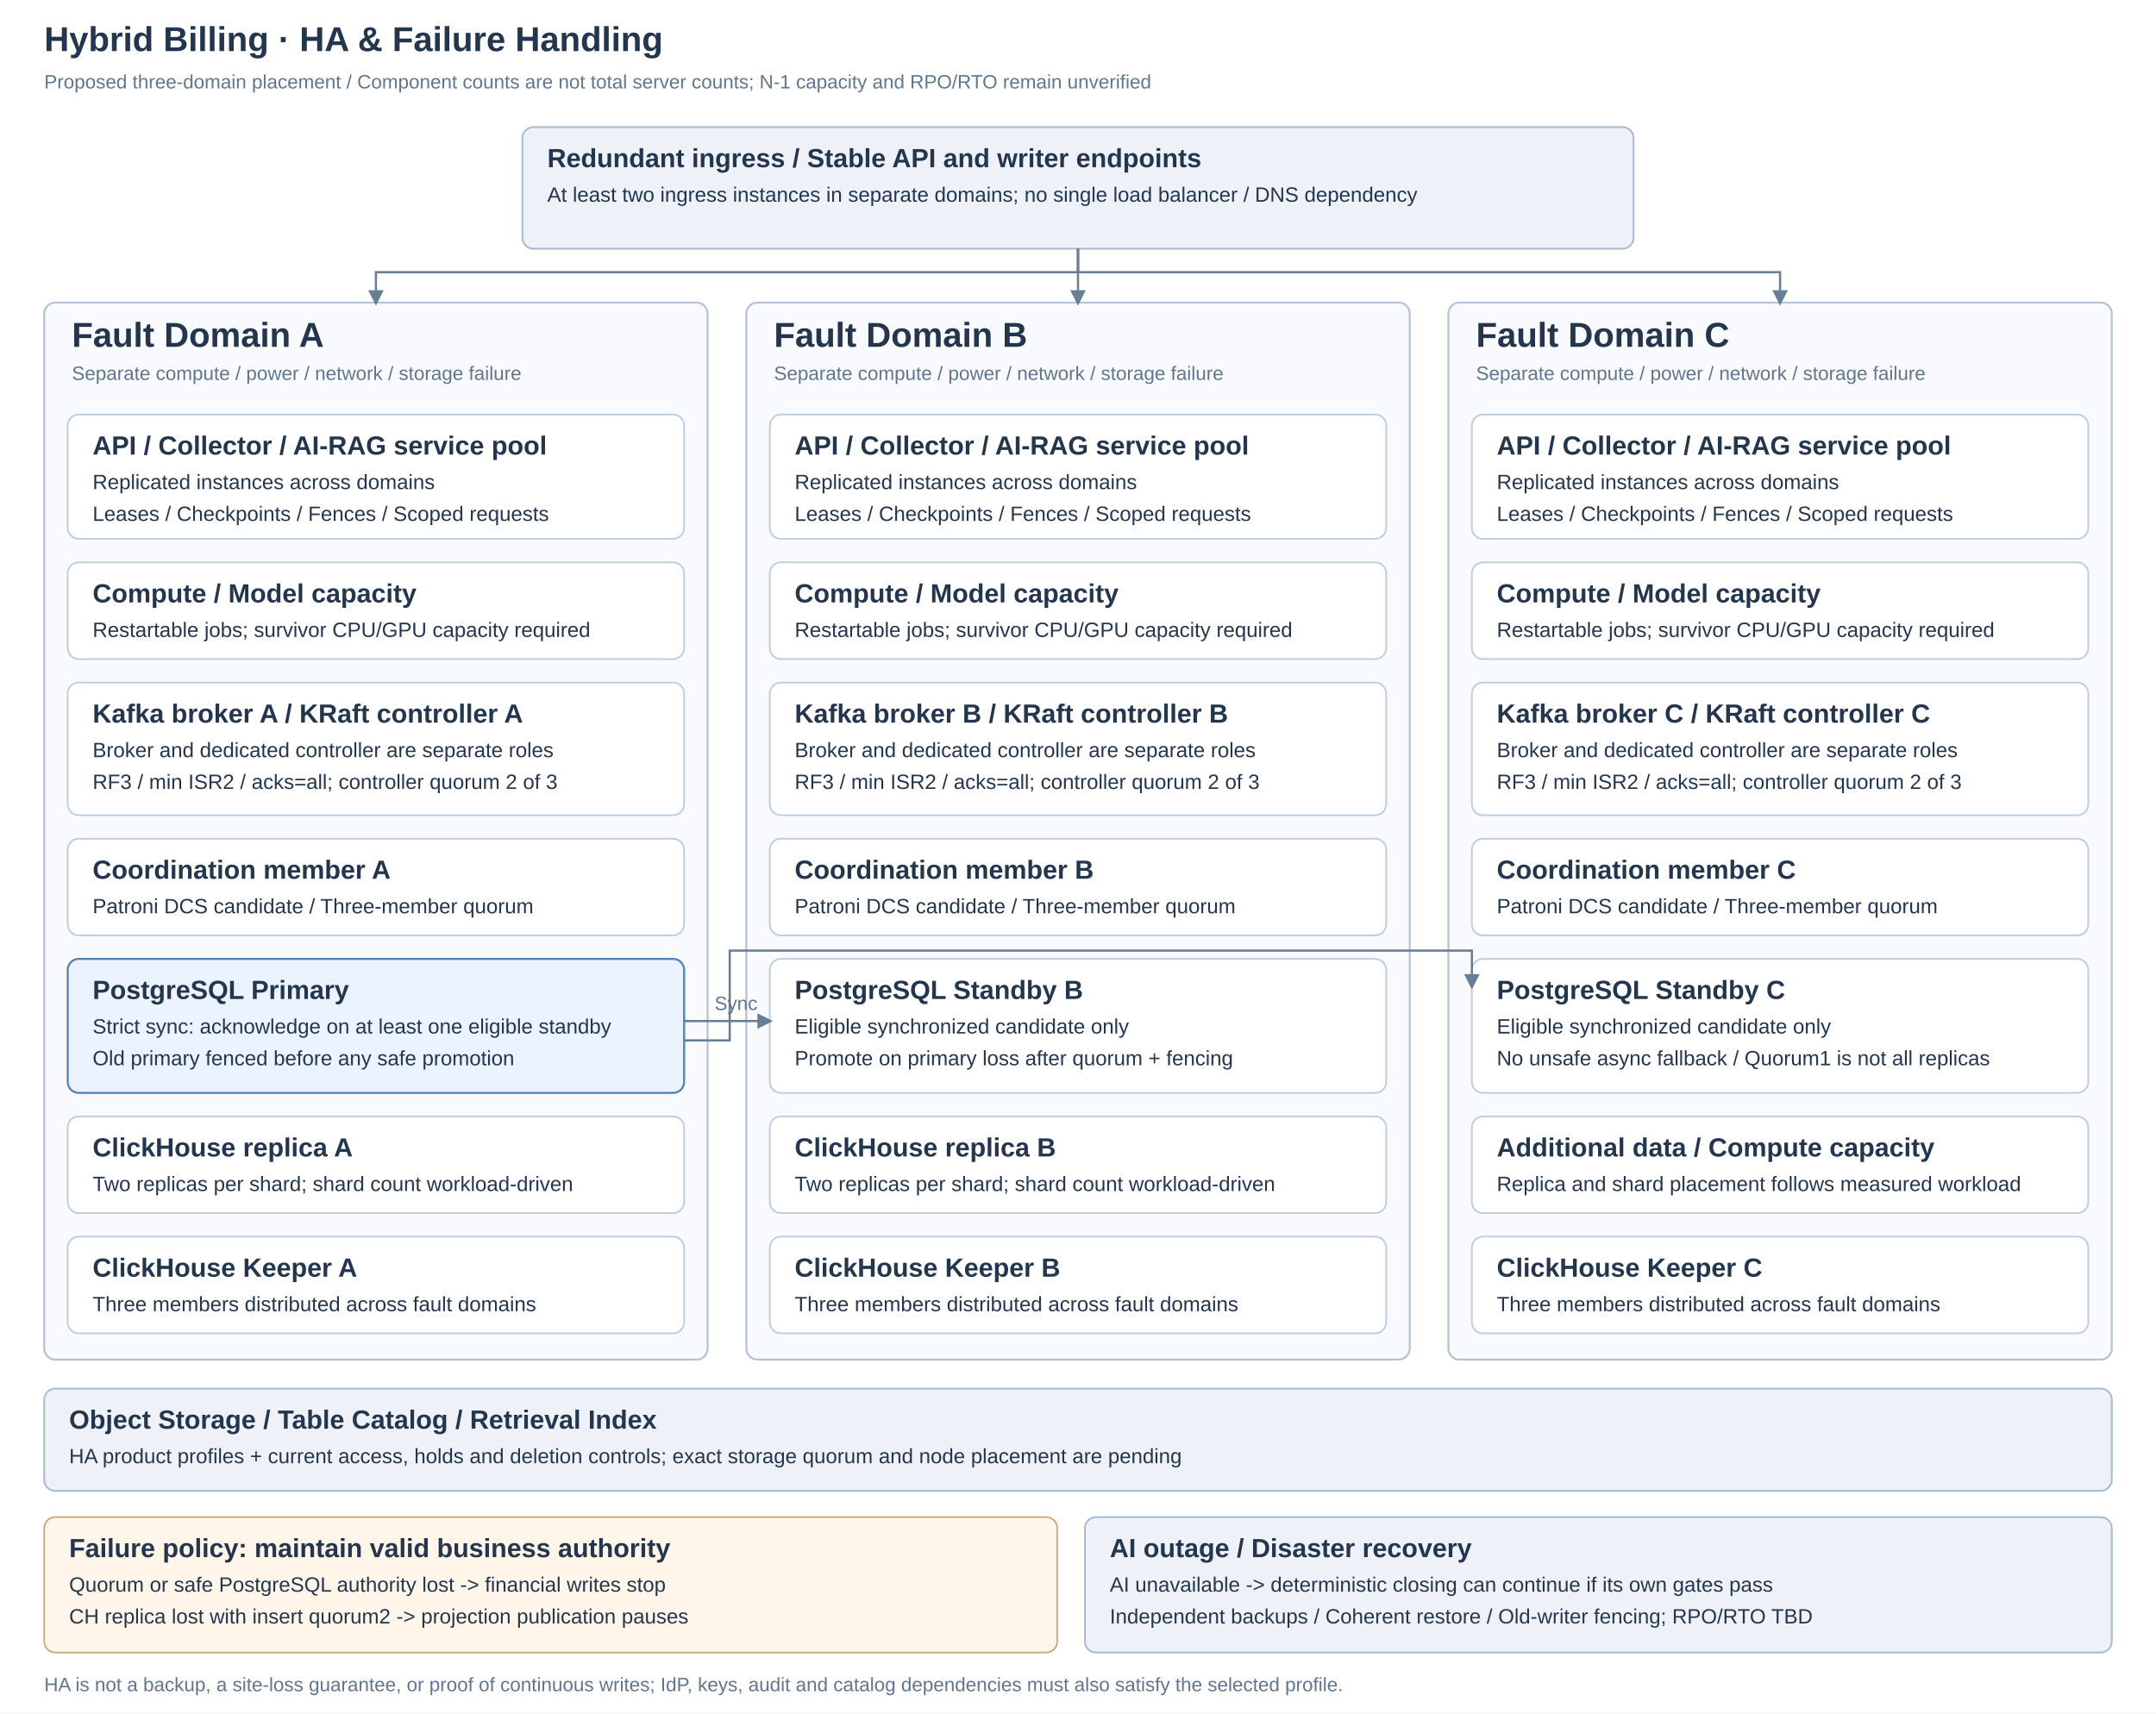
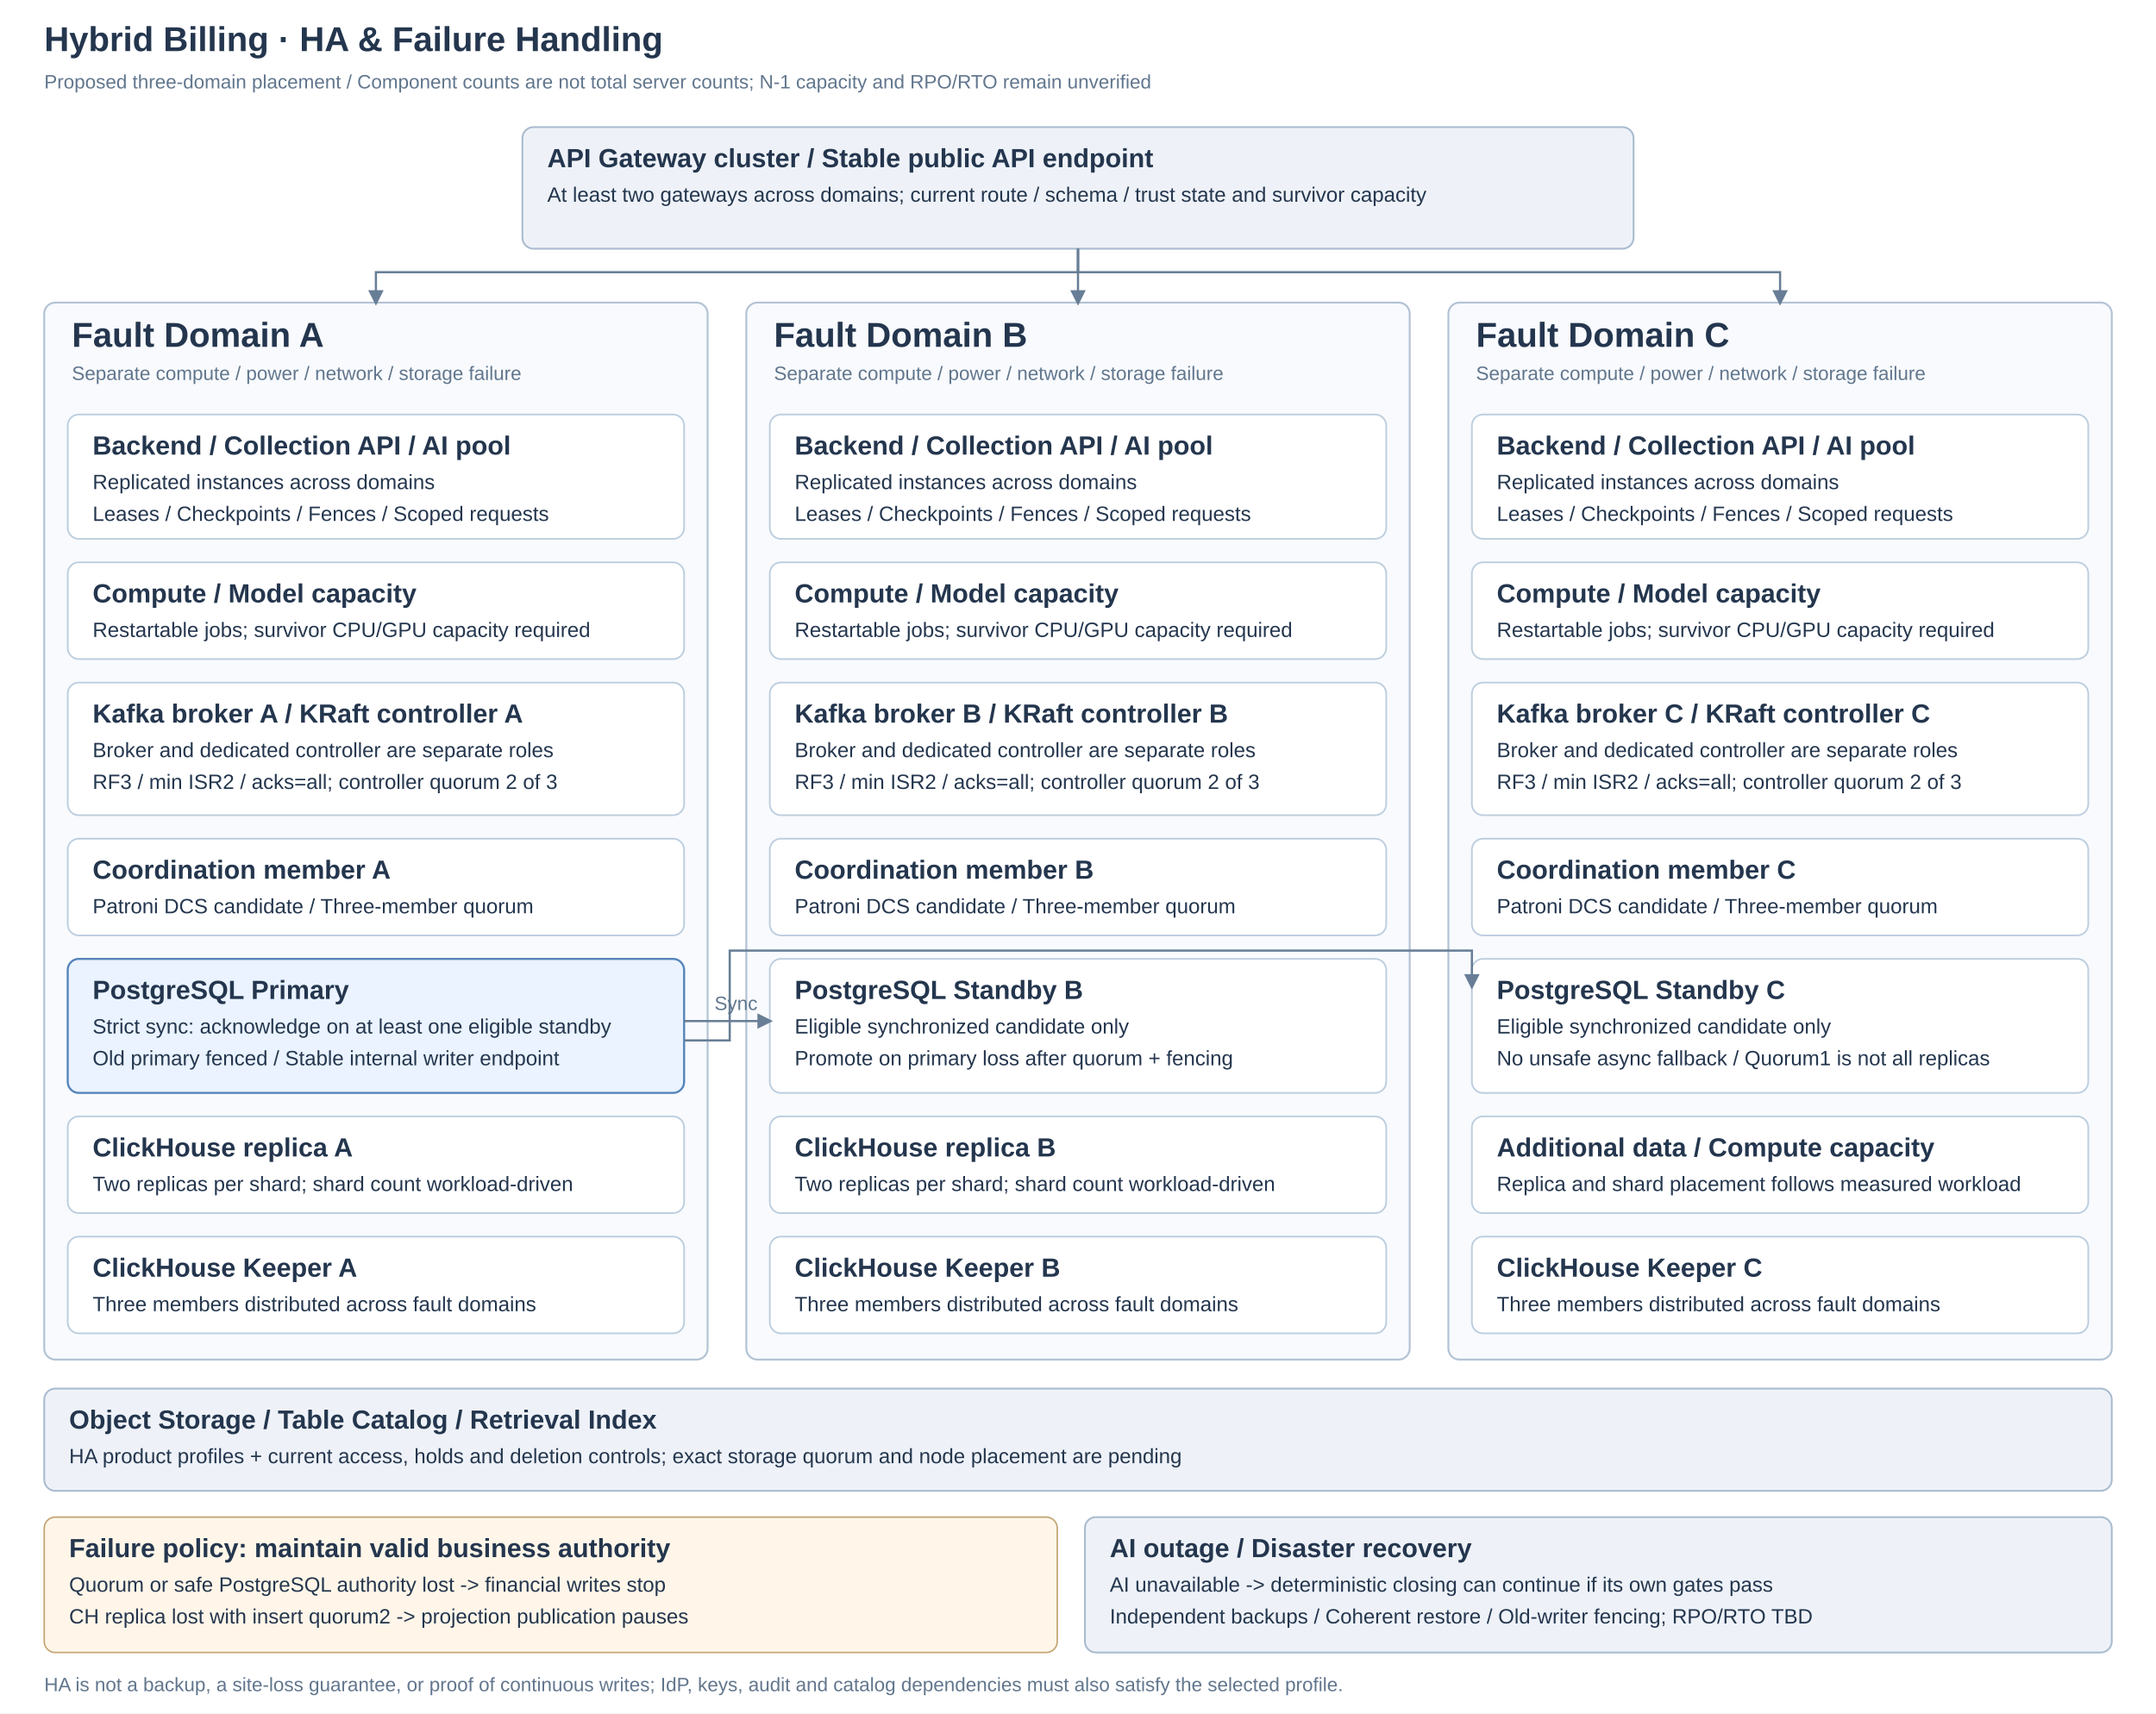
<svg xmlns="http://www.w3.org/2000/svg" width="1560" height="1240" viewBox="0 0 1560 1240" role="img" aria-labelledby="ha-title ha-desc">
  <defs>
    <marker id="ha-arrow" viewBox="0 0 10 10" refX="8" refY="5" markerWidth="7" markerHeight="7" orient="auto">
      <path d="M0 0L10 5L0 10Z" fill="#687e96" />
    </marker>
  </defs>
  <style>svg{font-family:Arial,sans-serif}text{fill:#24364e}.title{font-size:19px;font-weight:600}.label{font-size:15px}.header{font-size:25px;font-weight:600}.sub{font-size:14px;fill:#61768d}.domain{fill:#f8fafd;stroke:#b3c3d5;stroke-width:1.4}.node{fill:#fff;stroke:#bccdde;stroke-width:1.2}.primary{fill:#eaf3ff;stroke:#5684ba;stroke-width:1.5}.shared{fill:#eef2f8;stroke:#a9bbcf;stroke-width:1.3}.warn{fill:#fff6e9;stroke:#c4a573;stroke-width:1.1}.edge{fill:none;stroke:#687e96;stroke-width:1.6;marker-end:url(#ha-arrow)}</style>
  <rect width="1560" height="1240" fill="white" />
  <text x="32" y="37" class="header" text-anchor="start">Hybrid Billing · HA &amp; Failure Handling</text>
  <text x="32" y="64" class="sub" text-anchor="start">Proposed three-domain placement / Component counts are not total server counts; N-1 capacity and RPO/RTO remain unverified</text>
  <rect x="378" y="92" width="804" height="88" rx="8" class="shared" />
-   <text x="396" y="121" class="title" text-anchor="start">Redundant ingress / Stable API and writer endpoints</text>
-   <text x="396" y="146" class="label" text-anchor="start">At least two ingress instances in separate domains; no single load balancer / DNS dependency</text>
+   <text x="396" y="121" class="title" text-anchor="start">API Gateway cluster / Stable public API endpoint</text>
+   <text x="396" y="146" class="label" text-anchor="start">At least two gateways across domains; current route / schema / trust state and survivor capacity</text>
  <rect x="32" y="219" width="480" height="765" rx="8" class="domain" />
  <text x="52" y="251" class="header" text-anchor="start">Fault Domain A</text>
  <text x="52" y="275" class="sub" text-anchor="start">Separate compute / power / network / storage failure</text>
  <rect x="49" y="300" width="446" height="90" rx="8" class="node" />
-   <text x="67" y="329" class="title" text-anchor="start">API / Collector / AI-RAG service pool</text>
+   <text x="67" y="329" class="title" text-anchor="start">Backend / Collection API / AI pool</text>
  <text x="67" y="354" class="label" text-anchor="start">Replicated instances across domains</text>
  <text x="67" y="377" class="label" text-anchor="start">Leases / Checkpoints / Fences / Scoped requests</text>
  <rect x="49" y="407" width="446" height="70" rx="8" class="node" />
  <text x="67" y="436" class="title" text-anchor="start">Compute / Model capacity</text>
  <text x="67" y="461" class="label" text-anchor="start">Restartable jobs; survivor CPU/GPU capacity required</text>
  <rect x="49" y="494" width="446" height="96" rx="8" class="node" />
  <text x="67" y="523" class="title" text-anchor="start">Kafka broker A / KRaft controller A</text>
  <text x="67" y="548" class="label" text-anchor="start">Broker and dedicated controller are separate roles</text>
  <text x="67" y="571" class="label" text-anchor="start">RF3 / min ISR2 / acks=all; controller quorum 2 of 3</text>
  <rect x="49" y="607" width="446" height="70" rx="8" class="node" />
  <text x="67" y="636" class="title" text-anchor="start">Coordination member A</text>
  <text x="67" y="661" class="label" text-anchor="start">Patroni DCS candidate / Three-member quorum</text>
  <rect x="49" y="694" width="446" height="97" rx="8" class="primary" />
  <text x="67" y="723" class="title" text-anchor="start">PostgreSQL Primary</text>
  <text x="67" y="748" class="label" text-anchor="start">Strict sync: acknowledge on at least one eligible standby</text>
-   <text x="67" y="771" class="label" text-anchor="start">Old primary fenced before any safe promotion</text>
+   <text x="67" y="771" class="label" text-anchor="start">Old primary fenced / Stable internal writer endpoint</text>
  <rect x="49" y="808" width="446" height="70" rx="8" class="node" />
  <text x="67" y="837" class="title" text-anchor="start">ClickHouse replica A</text>
  <text x="67" y="862" class="label" text-anchor="start">Two replicas per shard; shard count workload-driven</text>
  <rect x="49" y="895" width="446" height="70" rx="8" class="node" />
  <text x="67" y="924" class="title" text-anchor="start">ClickHouse Keeper A</text>
  <text x="67" y="949" class="label" text-anchor="start">Three members distributed across fault domains</text>
  <rect x="540" y="219" width="480" height="765" rx="8" class="domain" />
  <text x="560" y="251" class="header" text-anchor="start">Fault Domain B</text>
  <text x="560" y="275" class="sub" text-anchor="start">Separate compute / power / network / storage failure</text>
  <rect x="557" y="300" width="446" height="90" rx="8" class="node" />
-   <text x="575" y="329" class="title" text-anchor="start">API / Collector / AI-RAG service pool</text>
+   <text x="575" y="329" class="title" text-anchor="start">Backend / Collection API / AI pool</text>
  <text x="575" y="354" class="label" text-anchor="start">Replicated instances across domains</text>
  <text x="575" y="377" class="label" text-anchor="start">Leases / Checkpoints / Fences / Scoped requests</text>
  <rect x="557" y="407" width="446" height="70" rx="8" class="node" />
  <text x="575" y="436" class="title" text-anchor="start">Compute / Model capacity</text>
  <text x="575" y="461" class="label" text-anchor="start">Restartable jobs; survivor CPU/GPU capacity required</text>
  <rect x="557" y="494" width="446" height="96" rx="8" class="node" />
  <text x="575" y="523" class="title" text-anchor="start">Kafka broker B / KRaft controller B</text>
  <text x="575" y="548" class="label" text-anchor="start">Broker and dedicated controller are separate roles</text>
  <text x="575" y="571" class="label" text-anchor="start">RF3 / min ISR2 / acks=all; controller quorum 2 of 3</text>
  <rect x="557" y="607" width="446" height="70" rx="8" class="node" />
  <text x="575" y="636" class="title" text-anchor="start">Coordination member B</text>
  <text x="575" y="661" class="label" text-anchor="start">Patroni DCS candidate / Three-member quorum</text>
  <rect x="557" y="694" width="446" height="97" rx="8" class="node" />
  <text x="575" y="723" class="title" text-anchor="start">PostgreSQL Standby B</text>
  <text x="575" y="748" class="label" text-anchor="start">Eligible synchronized candidate only</text>
  <text x="575" y="771" class="label" text-anchor="start">Promote on primary loss after quorum + fencing</text>
  <rect x="557" y="808" width="446" height="70" rx="8" class="node" />
  <text x="575" y="837" class="title" text-anchor="start">ClickHouse replica B</text>
  <text x="575" y="862" class="label" text-anchor="start">Two replicas per shard; shard count workload-driven</text>
  <rect x="557" y="895" width="446" height="70" rx="8" class="node" />
  <text x="575" y="924" class="title" text-anchor="start">ClickHouse Keeper B</text>
  <text x="575" y="949" class="label" text-anchor="start">Three members distributed across fault domains</text>
  <rect x="1048" y="219" width="480" height="765" rx="8" class="domain" />
  <text x="1068" y="251" class="header" text-anchor="start">Fault Domain C</text>
  <text x="1068" y="275" class="sub" text-anchor="start">Separate compute / power / network / storage failure</text>
  <rect x="1065" y="300" width="446" height="90" rx="8" class="node" />
-   <text x="1083" y="329" class="title" text-anchor="start">API / Collector / AI-RAG service pool</text>
+   <text x="1083" y="329" class="title" text-anchor="start">Backend / Collection API / AI pool</text>
  <text x="1083" y="354" class="label" text-anchor="start">Replicated instances across domains</text>
  <text x="1083" y="377" class="label" text-anchor="start">Leases / Checkpoints / Fences / Scoped requests</text>
  <rect x="1065" y="407" width="446" height="70" rx="8" class="node" />
  <text x="1083" y="436" class="title" text-anchor="start">Compute / Model capacity</text>
  <text x="1083" y="461" class="label" text-anchor="start">Restartable jobs; survivor CPU/GPU capacity required</text>
  <rect x="1065" y="494" width="446" height="96" rx="8" class="node" />
  <text x="1083" y="523" class="title" text-anchor="start">Kafka broker C / KRaft controller C</text>
  <text x="1083" y="548" class="label" text-anchor="start">Broker and dedicated controller are separate roles</text>
  <text x="1083" y="571" class="label" text-anchor="start">RF3 / min ISR2 / acks=all; controller quorum 2 of 3</text>
  <rect x="1065" y="607" width="446" height="70" rx="8" class="node" />
  <text x="1083" y="636" class="title" text-anchor="start">Coordination member C</text>
  <text x="1083" y="661" class="label" text-anchor="start">Patroni DCS candidate / Three-member quorum</text>
  <rect x="1065" y="694" width="446" height="97" rx="8" class="node" />
  <text x="1083" y="723" class="title" text-anchor="start">PostgreSQL Standby C</text>
  <text x="1083" y="748" class="label" text-anchor="start">Eligible synchronized candidate only</text>
  <text x="1083" y="771" class="label" text-anchor="start">No unsafe async fallback / Quorum1 is not all replicas</text>
  <rect x="1065" y="808" width="446" height="70" rx="8" class="node" />
  <text x="1083" y="837" class="title" text-anchor="start">Additional data / Compute capacity</text>
  <text x="1083" y="862" class="label" text-anchor="start">Replica and shard placement follows measured workload</text>
  <rect x="1065" y="895" width="446" height="70" rx="8" class="node" />
  <text x="1083" y="924" class="title" text-anchor="start">ClickHouse Keeper C</text>
  <text x="1083" y="949" class="label" text-anchor="start">Three members distributed across fault domains</text>
  <path d="M780 180V197H272V219" class="edge" />
  <path d="M780 180V197H780V219" class="edge" />
  <path d="M780 180V197H1288V219" class="edge" />
  <path d="M495 739H557" class="edge" />
  <path d="M495 753H528V688H1065V714" class="edge" />
  <text x="517" y="731" class="sub" text-anchor="start">Sync</text>
  <rect x="32" y="1005" width="1496" height="74" rx="8" class="shared" />
  <text x="50" y="1034" class="title" text-anchor="start">Object Storage / Table Catalog / Retrieval Index</text>
  <text x="50" y="1059" class="label" text-anchor="start">HA product profiles + current access, holds and deletion controls; exact storage quorum and node placement are pending</text>
  <rect x="32" y="1098" width="733" height="98" rx="8" class="warn" />
  <text x="50" y="1127" class="title" text-anchor="start">Failure policy: maintain valid business authority</text>
  <text x="50" y="1152" class="label" text-anchor="start">Quorum or safe PostgreSQL authority lost -&gt; financial writes stop</text>
  <text x="50" y="1175" class="label" text-anchor="start">CH replica lost with insert quorum2 -&gt; projection publication pauses</text>
  <rect x="785" y="1098" width="743" height="98" rx="8" class="shared" />
  <text x="803" y="1127" class="title" text-anchor="start">AI outage / Disaster recovery</text>
  <text x="803" y="1152" class="label" text-anchor="start">AI unavailable -&gt; deterministic closing can continue if its own gates pass</text>
  <text x="803" y="1175" class="label" text-anchor="start">Independent backups / Coherent restore / Old-writer fencing; RPO/RTO TBD</text>
  <text x="32" y="1224" class="sub" text-anchor="start">HA is not a backup, a site-loss guarantee, or proof of continuous writes; IdP, keys, audit and catalog dependencies must also satisfy the selected profile.</text>
</svg>
